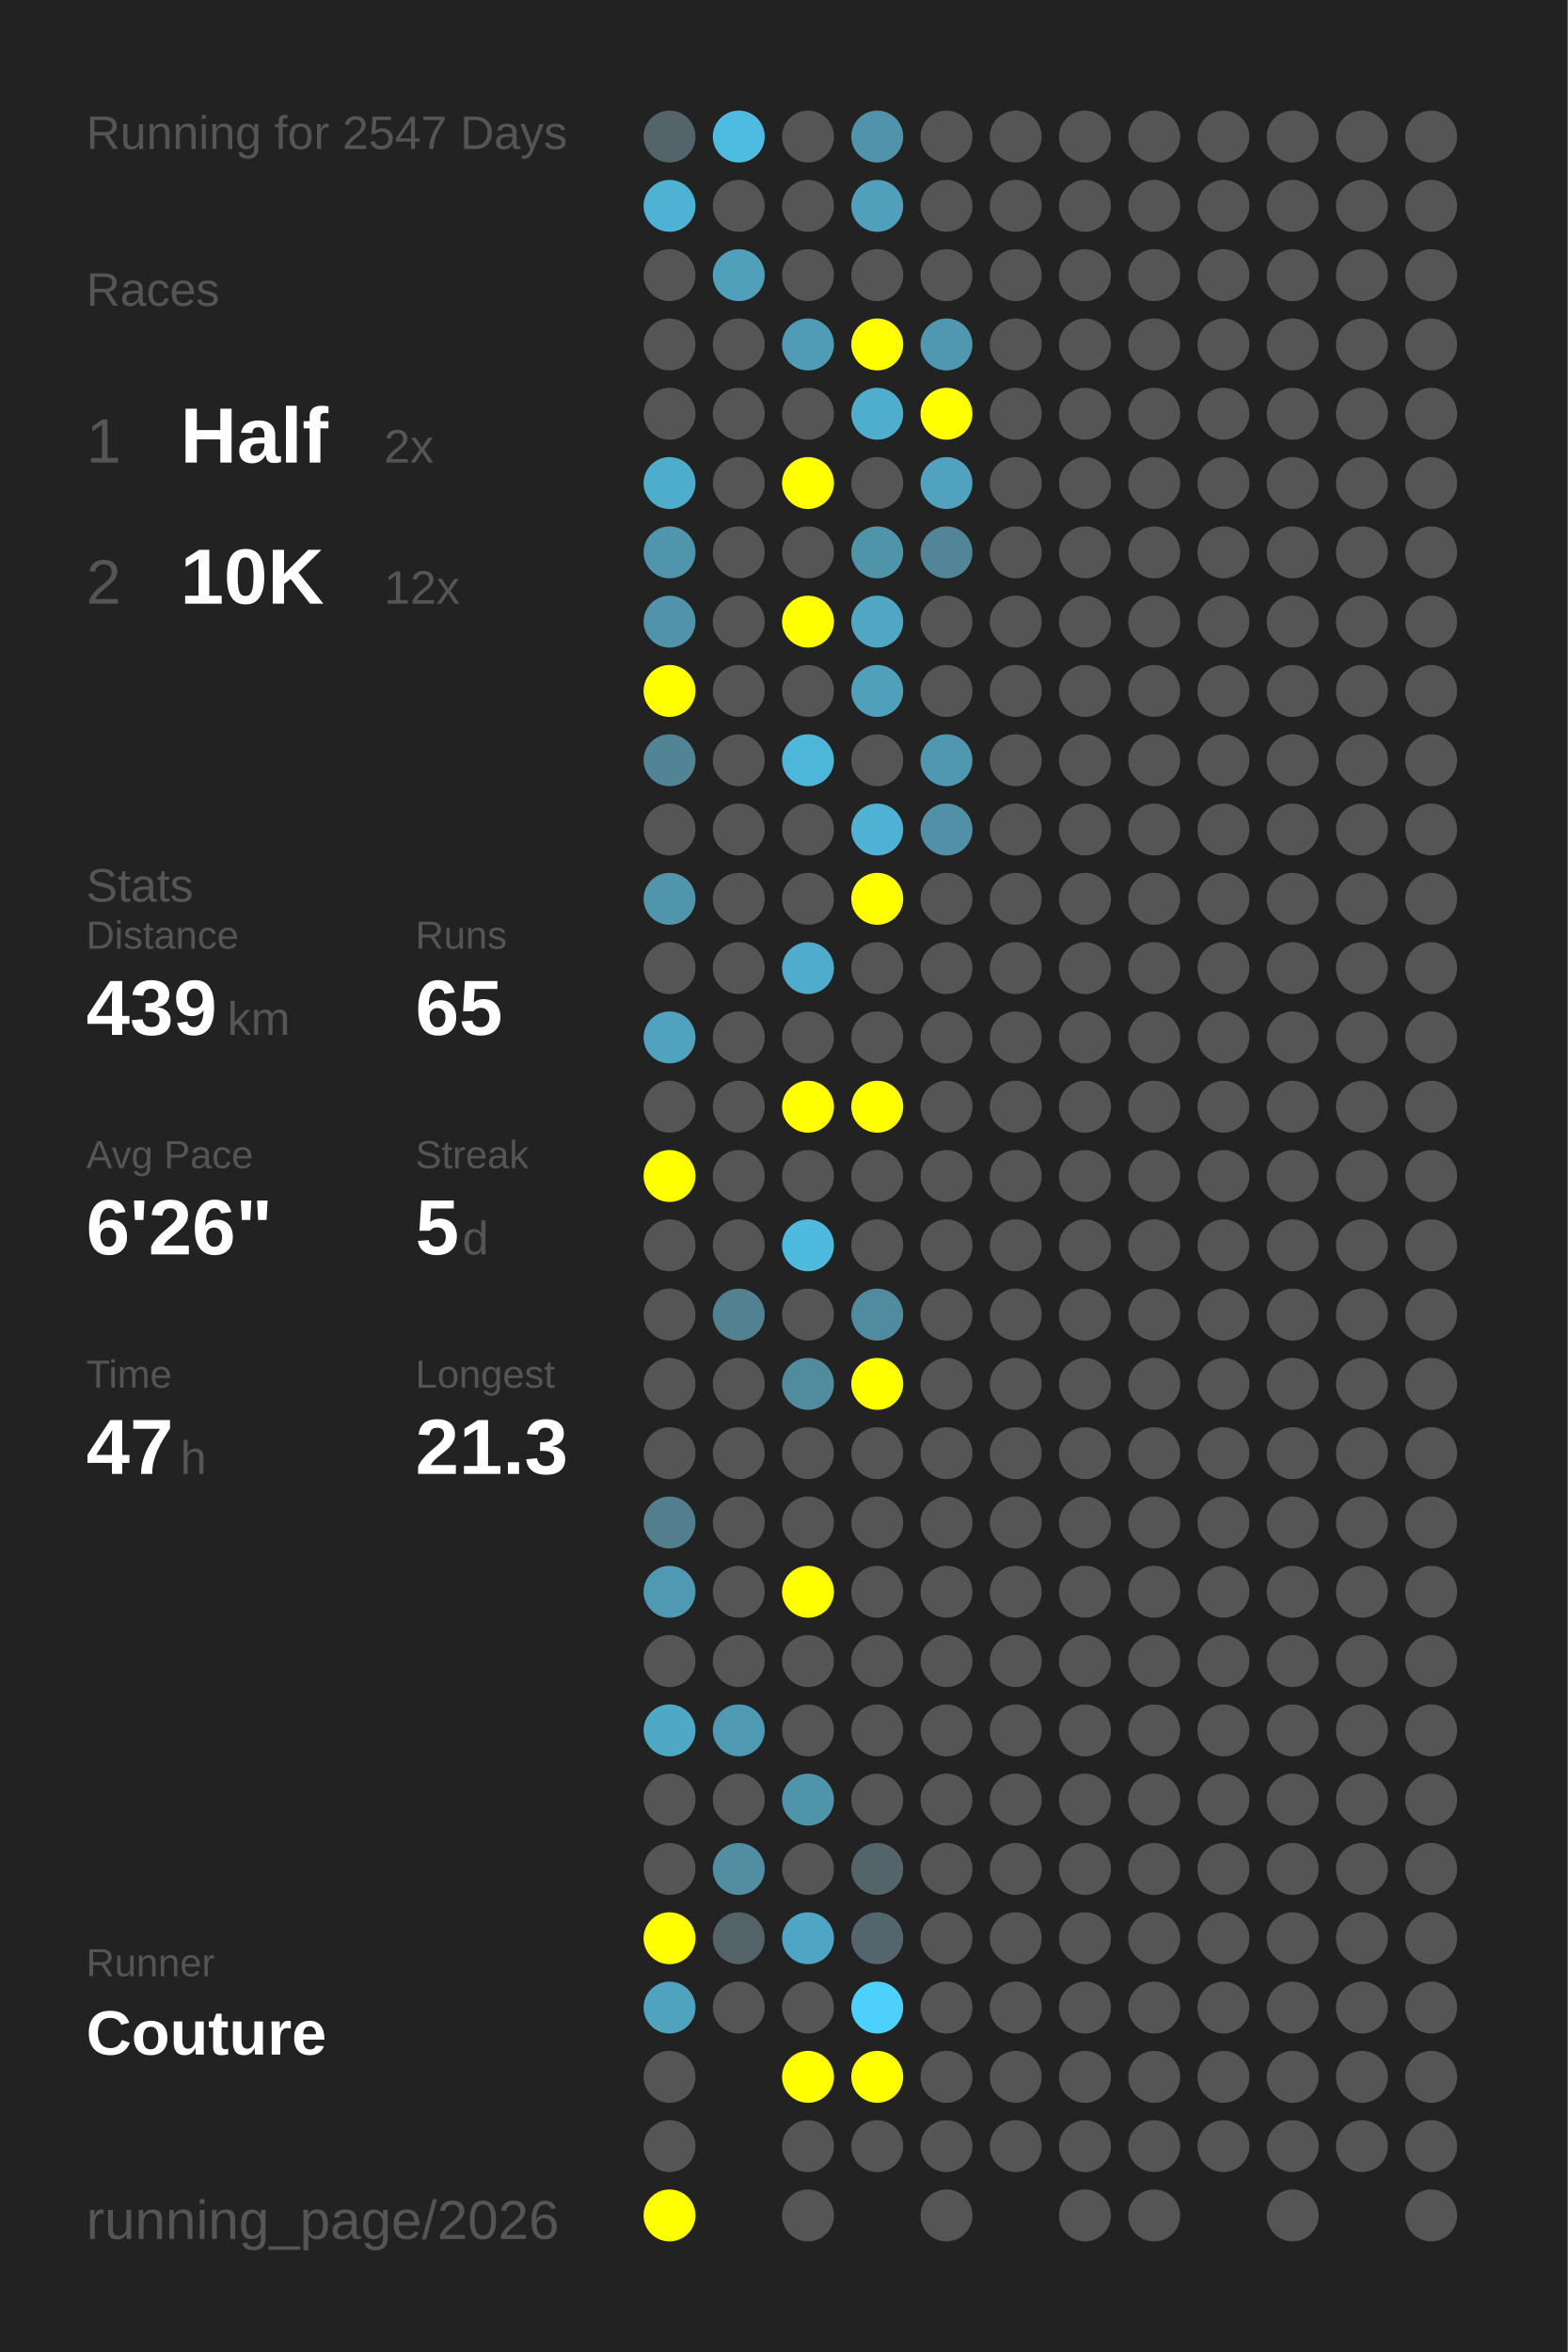
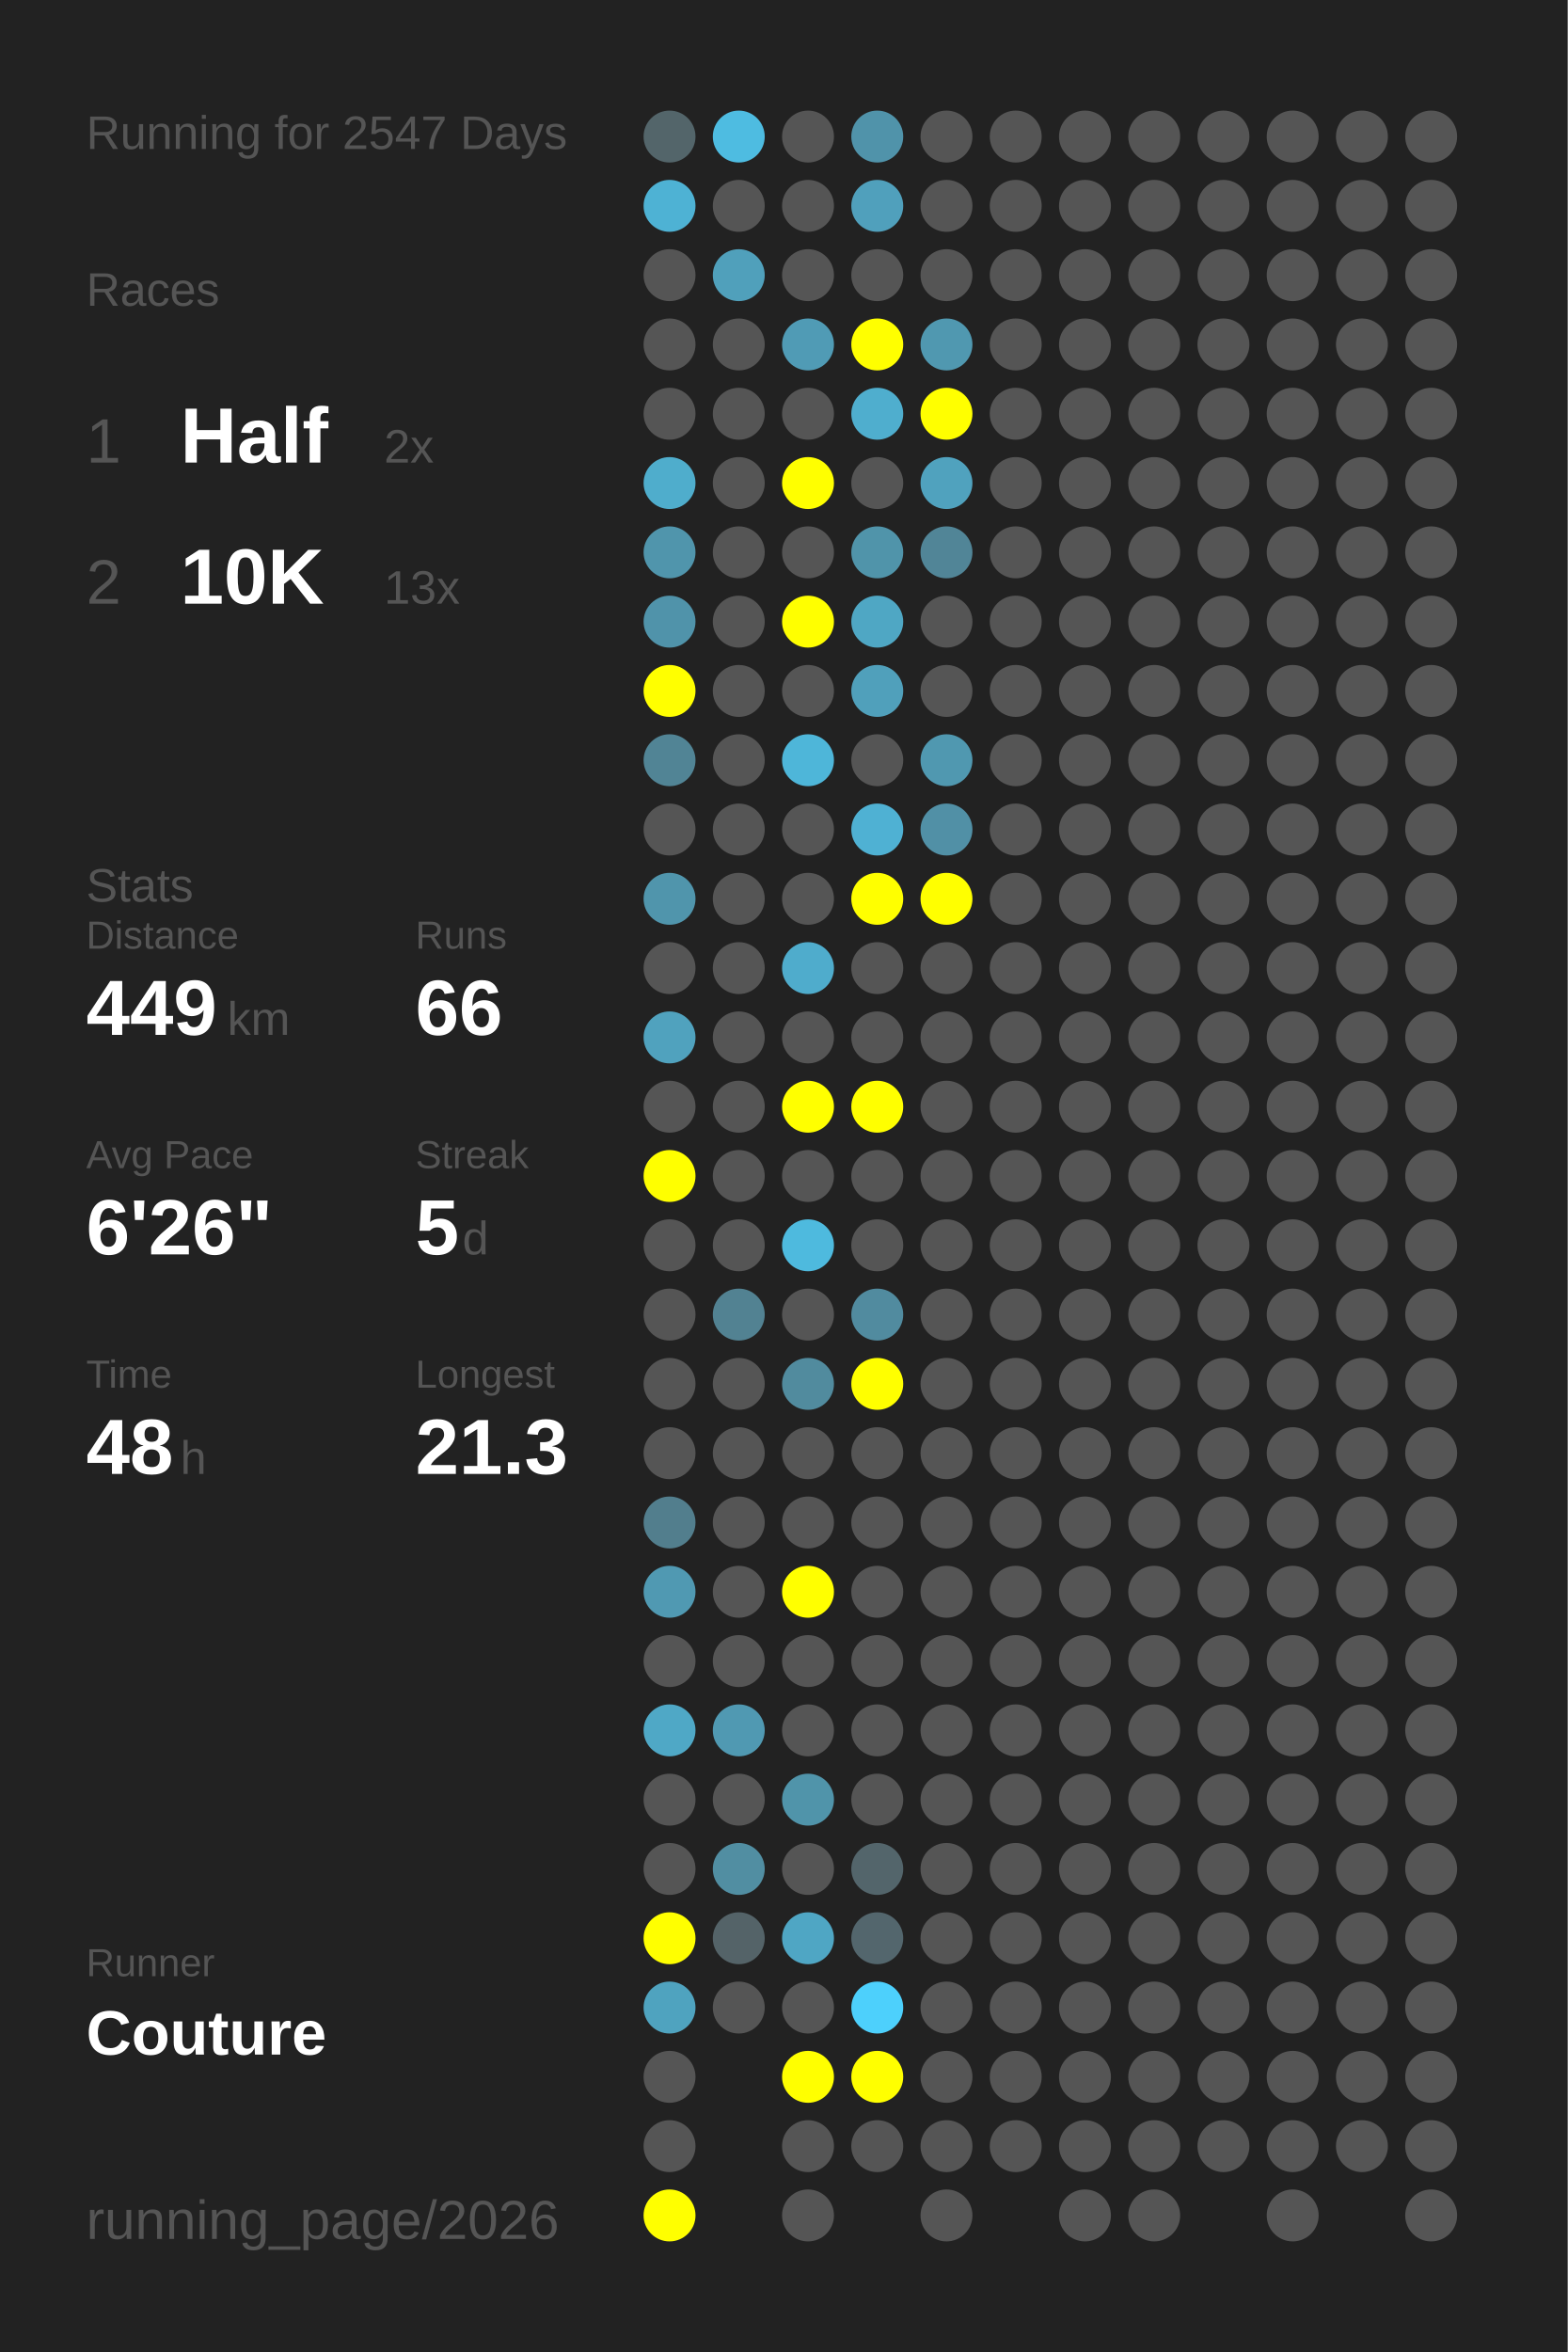
<svg xmlns="http://www.w3.org/2000/svg" baseProfile="full" height="300mm" version="1.1" viewBox="0,0,200,300" width="200mm">
  <defs />
  <rect fill="#222222" height="300" width="200" x="0" y="0" />
  <text fill="#555555" style="font-size:6px; font-family:Arial;" x="11" y="19">Running for 2547 Days</text>
  <text fill="#555555" style="font-size:6px; font-family:Arial;" x="11" y="39">Races</text>
  <text fill="#555555" style="font-size:8px; font-family:Arial;" x="11" y="59">1</text>
  <text fill="#FFFFFF" style="font-size:10px; font-family:Arial; font-weight:bold;" x="23" y="59">Half</text>
  <text fill="#555555" style="font-size:6px; font-family:Arial;" x="49" y="59">2x</text>
  <text fill="#555555" style="font-size:8px; font-family:Arial;" x="11" y="77">2</text>
  <text fill="#FFFFFF" style="font-size:10px; font-family:Arial; font-weight:bold;" x="23" y="77">10K</text>
-   <text fill="#555555" style="font-size:6px; font-family:Arial;" x="49" y="77">12x</text>
+   <text fill="#555555" style="font-size:6px; font-family:Arial;" x="49" y="77">13x</text>
  <text fill="#555555" style="font-size:6px; font-family:Arial;" x="11" y="115">Stats</text>
  <text fill="#555555" style="font-size:5px; font-family:Arial;" x="11" y="121">Distance</text>
-   <text fill="#FFFFFF" style="font-size:10px; font-family:Arial; font-weight:bold;" x="11" y="132">439</text>
+   <text fill="#FFFFFF" style="font-size:10px; font-family:Arial; font-weight:bold;" x="11" y="132">449</text>
  <text fill="#555555" style="font-size:6px; font-family:Arial;" x="29" y="132">km</text>
  <text fill="#555555" style="font-size:5px; font-family:Arial;" x="53" y="121">Runs</text>
-   <text fill="#FFFFFF" style="font-size:10px; font-family:Arial; font-weight:bold;" x="53" y="132">65</text>
+   <text fill="#FFFFFF" style="font-size:10px; font-family:Arial; font-weight:bold;" x="53" y="132">66</text>
  <text fill="#555555" style="font-size:5px; font-family:Arial;" x="11" y="149">Avg Pace</text>
  <text fill="#FFFFFF" style="font-size:10px; font-family:Arial; font-weight:bold;" x="11" y="160">6'26"</text>
  <text fill="#555555" style="font-size:5px; font-family:Arial;" x="53" y="149">Streak</text>
  <text fill="#FFFFFF" style="font-size:10px; font-family:Arial; font-weight:bold;" x="53" y="160">5</text>
  <text fill="#555555" style="font-size:6px; font-family:Arial;" x="59" y="160">d</text>
  <text fill="#555555" style="font-size:5px; font-family:Arial;" x="11" y="177">Time</text>
-   <text fill="#FFFFFF" style="font-size:10px; font-family:Arial; font-weight:bold;" x="11" y="188">47</text>
+   <text fill="#FFFFFF" style="font-size:10px; font-family:Arial; font-weight:bold;" x="11" y="188">48</text>
  <text fill="#555555" style="font-size:6px; font-family:Arial;" x="23" y="188">h</text>
  <text fill="#555555" style="font-size:5px; font-family:Arial;" x="53" y="177">Longest</text>
  <text fill="#FFFFFF" style="font-size:10px; font-family:Arial; font-weight:bold;" x="53" y="188">21.3</text>
  <text fill="#555555" style="font-size:5px; font-family:Arial;" x="11" y="252.065">Runner</text>
  <text fill="#FFFFFF" style="font-size:8px; font-family:Arial; font-weight:bold;" x="11" y="262.065">Couture</text>
  <text fill="#555555" style="font-size:7px; font-family:Arial;" x="11" y="285.581">running_page/2026</text>
  <circle cx="85.417" cy="17.419" fill="#53656a" r="3.312" />
  <circle cx="85.417" cy="26.258" fill="#4eb2d4" r="3.312" />
  <circle cx="85.417" cy="35.097" fill="#555555" r="3.312" />
  <circle cx="85.417" cy="43.935" fill="#555555" r="3.312" />
  <circle cx="85.417" cy="52.774" fill="#555555" r="3.312" />
  <circle cx="85.417" cy="61.613" fill="#4fadcc" r="3.312" />
  <circle cx="85.417" cy="70.452" fill="#5095ac" r="3.312" />
  <circle cx="85.417" cy="79.29" fill="#5093aa" r="3.312" />
  <circle cx="85.417" cy="88.129" fill="#FFFF00" r="3.312" />
  <circle cx="85.417" cy="96.968" fill="#518495" r="3.312" />
  <circle cx="85.417" cy="105.806" fill="#555555" r="3.312" />
  <circle cx="85.417" cy="114.645" fill="#5095ac" r="3.312" />
  <circle cx="85.417" cy="123.484" fill="#555555" r="3.312" />
  <circle cx="85.417" cy="132.323" fill="#50a2be" r="3.312" />
  <circle cx="85.417" cy="141.161" fill="#555555" r="3.312" />
  <circle cx="85.417" cy="150" fill="#FFFF00" r="3.312" />
  <circle cx="85.417" cy="158.839" fill="#555555" r="3.312" />
  <circle cx="85.417" cy="167.677" fill="#555555" r="3.312" />
  <circle cx="85.417" cy="176.516" fill="#555555" r="3.312" />
  <circle cx="85.417" cy="185.355" fill="#555555" r="3.312" />
  <circle cx="85.417" cy="194.194" fill="#527e8d" r="3.312" />
  <circle cx="85.417" cy="203.032" fill="#5099b2" r="3.312" />
  <circle cx="85.417" cy="211.871" fill="#555555" r="3.312" />
  <circle cx="85.417" cy="220.71" fill="#4fa8c6" r="3.312" />
  <circle cx="85.417" cy="229.548" fill="#555555" r="3.312" />
  <circle cx="85.417" cy="238.387" fill="#555555" r="3.312" />
  <circle cx="85.417" cy="247.226" fill="#FFFF00" r="3.312" />
  <circle cx="85.417" cy="256.065" fill="#4fa3bf" r="3.312" />
  <circle cx="85.417" cy="264.903" fill="#555555" r="3.312" />
  <circle cx="85.417" cy="273.742" fill="#555555" r="3.312" />
  <circle cx="85.417" cy="282.581" fill="#FFFF00" r="3.312" />
  <circle cx="94.25" cy="17.419" fill="#4ebce1" r="3.312" />
  <circle cx="94.25" cy="26.258" fill="#555555" r="3.312" />
  <circle cx="94.25" cy="35.097" fill="#50a0bb" r="3.312" />
  <circle cx="94.25" cy="43.935" fill="#555555" r="3.312" />
  <circle cx="94.25" cy="52.774" fill="#555555" r="3.312" />
  <circle cx="94.25" cy="61.613" fill="#555555" r="3.312" />
  <circle cx="94.25" cy="70.452" fill="#555555" r="3.312" />
  <circle cx="94.25" cy="79.29" fill="#555555" r="3.312" />
  <circle cx="94.25" cy="88.129" fill="#555555" r="3.312" />
  <circle cx="94.25" cy="96.968" fill="#555555" r="3.312" />
  <circle cx="94.25" cy="105.806" fill="#555555" r="3.312" />
  <circle cx="94.25" cy="114.645" fill="#555555" r="3.312" />
  <circle cx="94.25" cy="123.484" fill="#555555" r="3.312" />
  <circle cx="94.25" cy="132.323" fill="#555555" r="3.312" />
  <circle cx="94.25" cy="141.161" fill="#555555" r="3.312" />
  <circle cx="94.25" cy="150" fill="#555555" r="3.312" />
  <circle cx="94.25" cy="158.839" fill="#555555" r="3.312" />
  <circle cx="94.25" cy="167.677" fill="#528292" r="3.312" />
  <circle cx="94.25" cy="176.516" fill="#555555" r="3.312" />
  <circle cx="94.25" cy="185.355" fill="#555555" r="3.312" />
  <circle cx="94.25" cy="194.194" fill="#555555" r="3.312" />
  <circle cx="94.25" cy="203.032" fill="#555555" r="3.312" />
  <circle cx="94.25" cy="211.871" fill="#555555" r="3.312" />
  <circle cx="94.25" cy="220.71" fill="#5099b2" r="3.312" />
  <circle cx="94.25" cy="229.548" fill="#555555" r="3.312" />
  <circle cx="94.25" cy="238.387" fill="#518ea2" r="3.312" />
  <circle cx="94.25" cy="247.226" fill="#546368" r="3.312" />
  <circle cx="94.25" cy="256.065" fill="#555555" r="3.312" />
  <circle cx="103.083" cy="17.419" fill="#555555" r="3.312" />
  <circle cx="103.083" cy="26.258" fill="#555555" r="3.312" />
  <circle cx="103.083" cy="35.097" fill="#555555" r="3.312" />
  <circle cx="103.083" cy="43.935" fill="#509bb5" r="3.312" />
  <circle cx="103.083" cy="52.774" fill="#555555" r="3.312" />
  <circle cx="103.083" cy="61.613" fill="#FFFF00" r="3.312" />
  <circle cx="103.083" cy="70.452" fill="#555555" r="3.312" />
  <circle cx="103.083" cy="79.29" fill="#FFFF00" r="3.312" />
  <circle cx="103.083" cy="88.129" fill="#555555" r="3.312" />
  <circle cx="103.083" cy="96.968" fill="#4eb6d9" r="3.312" />
  <circle cx="103.083" cy="105.806" fill="#555555" r="3.312" />
  <circle cx="103.083" cy="114.645" fill="#555555" r="3.312" />
  <circle cx="103.083" cy="123.484" fill="#4faccc" r="3.312" />
  <circle cx="103.083" cy="132.323" fill="#555555" r="3.312" />
  <circle cx="103.083" cy="141.161" fill="#FFFF00" r="3.312" />
  <circle cx="103.083" cy="150" fill="#555555" r="3.312" />
  <circle cx="103.083" cy="158.839" fill="#4ebade" r="3.312" />
  <circle cx="103.083" cy="167.677" fill="#555555" r="3.312" />
  <circle cx="103.083" cy="176.516" fill="#518b9e" r="3.312" />
  <circle cx="103.083" cy="185.355" fill="#555555" r="3.312" />
  <circle cx="103.083" cy="194.194" fill="#555555" r="3.312" />
  <circle cx="103.083" cy="203.032" fill="#FFFF00" r="3.312" />
  <circle cx="103.083" cy="211.871" fill="#555555" r="3.312" />
  <circle cx="103.083" cy="220.71" fill="#555555" r="3.312" />
  <circle cx="103.083" cy="229.548" fill="#5094aa" r="3.312" />
  <circle cx="103.083" cy="238.387" fill="#555555" r="3.312" />
  <circle cx="103.083" cy="247.226" fill="#4fa6c4" r="3.312" />
  <circle cx="103.083" cy="256.065" fill="#555555" r="3.312" />
  <circle cx="103.083" cy="264.903" fill="#FFFF00" r="3.312" />
  <circle cx="103.083" cy="273.742" fill="#555555" r="3.312" />
  <circle cx="103.083" cy="282.581" fill="#555555" r="3.312" />
  <circle cx="111.917" cy="17.419" fill="#5093aa" r="3.312" />
  <circle cx="111.917" cy="26.258" fill="#50a0bc" r="3.312" />
  <circle cx="111.917" cy="35.097" fill="#555555" r="3.312" />
  <circle cx="111.917" cy="43.935" fill="#FFFF00" r="3.312" />
  <circle cx="111.917" cy="52.774" fill="#4faece" r="3.312" />
  <circle cx="111.917" cy="61.613" fill="#555555" r="3.312" />
  <circle cx="111.917" cy="70.452" fill="#5094aa" r="3.312" />
  <circle cx="111.917" cy="79.29" fill="#4fa7c4" r="3.312" />
  <circle cx="111.917" cy="88.129" fill="#50a0bb" r="3.312" />
  <circle cx="111.917" cy="96.968" fill="#555555" r="3.312" />
  <circle cx="111.917" cy="105.806" fill="#4fb1d3" r="3.312" />
  <circle cx="111.917" cy="114.645" fill="#FFFF00" r="3.312" />
  <circle cx="111.917" cy="123.484" fill="#555555" r="3.312" />
  <circle cx="111.917" cy="132.323" fill="#555555" r="3.312" />
  <circle cx="111.917" cy="141.161" fill="#FFFF00" r="3.312" />
  <circle cx="111.917" cy="150" fill="#555555" r="3.312" />
  <circle cx="111.917" cy="158.839" fill="#555555" r="3.312" />
  <circle cx="111.917" cy="167.677" fill="#518b9f" r="3.312" />
  <circle cx="111.917" cy="176.516" fill="#FFFF00" r="3.312" />
  <circle cx="111.917" cy="185.355" fill="#555555" r="3.312" />
  <circle cx="111.917" cy="194.194" fill="#555555" r="3.312" />
  <circle cx="111.917" cy="203.032" fill="#555555" r="3.312" />
  <circle cx="111.917" cy="211.871" fill="#555555" r="3.312" />
  <circle cx="111.917" cy="220.71" fill="#555555" r="3.312" />
  <circle cx="111.917" cy="229.548" fill="#555555" r="3.312" />
  <circle cx="111.917" cy="238.387" fill="#53656b" r="3.312" />
  <circle cx="111.917" cy="247.226" fill="#53666d" r="3.312" />
  <circle cx="111.917" cy="256.065" fill="#4dd0fc" r="3.312" />
  <circle cx="111.917" cy="264.903" fill="#FFFF00" r="3.312" />
  <circle cx="111.917" cy="273.742" fill="#555555" r="3.312" />
  <circle cx="120.75" cy="17.419" fill="#555555" r="3.312" />
  <circle cx="120.75" cy="26.258" fill="#555555" r="3.312" />
  <circle cx="120.75" cy="35.097" fill="#555555" r="3.312" />
  <circle cx="120.75" cy="43.935" fill="#5098b0" r="3.312" />
  <circle cx="120.75" cy="52.774" fill="#FFFF00" r="3.312" />
  <circle cx="120.75" cy="61.613" fill="#50a2be" r="3.312" />
  <circle cx="120.75" cy="70.452" fill="#518597" r="3.312" />
  <circle cx="120.75" cy="79.29" fill="#555555" r="3.312" />
  <circle cx="120.75" cy="88.129" fill="#555555" r="3.312" />
  <circle cx="120.75" cy="96.968" fill="#5098b0" r="3.312" />
  <circle cx="120.75" cy="105.806" fill="#5190a6" r="3.312" />
-   <circle cx="120.75" cy="114.645" fill="#555555" r="3.312" />
+   <circle cx="120.75" cy="114.645" fill="#FFFF00" r="3.312" />
  <circle cx="120.75" cy="123.484" fill="#555555" r="3.312" />
  <circle cx="120.75" cy="132.323" fill="#555555" r="3.312" />
  <circle cx="120.75" cy="141.161" fill="#555555" r="3.312" />
  <circle cx="120.75" cy="150" fill="#555555" r="3.312" />
  <circle cx="120.75" cy="158.839" fill="#555555" r="3.312" />
  <circle cx="120.75" cy="167.677" fill="#555555" r="3.312" />
  <circle cx="120.75" cy="176.516" fill="#555555" r="3.312" />
  <circle cx="120.75" cy="185.355" fill="#555555" r="3.312" />
  <circle cx="120.75" cy="194.194" fill="#555555" r="3.312" />
  <circle cx="120.75" cy="203.032" fill="#555555" r="3.312" />
  <circle cx="120.75" cy="211.871" fill="#555555" r="3.312" />
  <circle cx="120.75" cy="220.71" fill="#555555" r="3.312" />
  <circle cx="120.75" cy="229.548" fill="#555555" r="3.312" />
  <circle cx="120.75" cy="238.387" fill="#555555" r="3.312" />
  <circle cx="120.75" cy="247.226" fill="#555555" r="3.312" />
  <circle cx="120.75" cy="256.065" fill="#555555" r="3.312" />
  <circle cx="120.75" cy="264.903" fill="#555555" r="3.312" />
  <circle cx="120.75" cy="273.742" fill="#555555" r="3.312" />
  <circle cx="120.75" cy="282.581" fill="#555555" r="3.312" />
  <circle cx="129.583" cy="17.419" fill="#555555" r="3.312" />
  <circle cx="129.583" cy="26.258" fill="#555555" r="3.312" />
  <circle cx="129.583" cy="35.097" fill="#555555" r="3.312" />
  <circle cx="129.583" cy="43.935" fill="#555555" r="3.312" />
  <circle cx="129.583" cy="52.774" fill="#555555" r="3.312" />
  <circle cx="129.583" cy="61.613" fill="#555555" r="3.312" />
  <circle cx="129.583" cy="70.452" fill="#555555" r="3.312" />
  <circle cx="129.583" cy="79.29" fill="#555555" r="3.312" />
  <circle cx="129.583" cy="88.129" fill="#555555" r="3.312" />
  <circle cx="129.583" cy="96.968" fill="#555555" r="3.312" />
  <circle cx="129.583" cy="105.806" fill="#555555" r="3.312" />
  <circle cx="129.583" cy="114.645" fill="#555555" r="3.312" />
  <circle cx="129.583" cy="123.484" fill="#555555" r="3.312" />
  <circle cx="129.583" cy="132.323" fill="#555555" r="3.312" />
  <circle cx="129.583" cy="141.161" fill="#555555" r="3.312" />
  <circle cx="129.583" cy="150" fill="#555555" r="3.312" />
  <circle cx="129.583" cy="158.839" fill="#555555" r="3.312" />
  <circle cx="129.583" cy="167.677" fill="#555555" r="3.312" />
  <circle cx="129.583" cy="176.516" fill="#555555" r="3.312" />
  <circle cx="129.583" cy="185.355" fill="#555555" r="3.312" />
  <circle cx="129.583" cy="194.194" fill="#555555" r="3.312" />
  <circle cx="129.583" cy="203.032" fill="#555555" r="3.312" />
  <circle cx="129.583" cy="211.871" fill="#555555" r="3.312" />
  <circle cx="129.583" cy="220.71" fill="#555555" r="3.312" />
  <circle cx="129.583" cy="229.548" fill="#555555" r="3.312" />
  <circle cx="129.583" cy="238.387" fill="#555555" r="3.312" />
  <circle cx="129.583" cy="247.226" fill="#555555" r="3.312" />
  <circle cx="129.583" cy="256.065" fill="#555555" r="3.312" />
  <circle cx="129.583" cy="264.903" fill="#555555" r="3.312" />
  <circle cx="129.583" cy="273.742" fill="#555555" r="3.312" />
  <circle cx="138.417" cy="17.419" fill="#555555" r="3.312" />
  <circle cx="138.417" cy="26.258" fill="#555555" r="3.312" />
  <circle cx="138.417" cy="35.097" fill="#555555" r="3.312" />
  <circle cx="138.417" cy="43.935" fill="#555555" r="3.312" />
  <circle cx="138.417" cy="52.774" fill="#555555" r="3.312" />
  <circle cx="138.417" cy="61.613" fill="#555555" r="3.312" />
  <circle cx="138.417" cy="70.452" fill="#555555" r="3.312" />
  <circle cx="138.417" cy="79.29" fill="#555555" r="3.312" />
  <circle cx="138.417" cy="88.129" fill="#555555" r="3.312" />
  <circle cx="138.417" cy="96.968" fill="#555555" r="3.312" />
  <circle cx="138.417" cy="105.806" fill="#555555" r="3.312" />
  <circle cx="138.417" cy="114.645" fill="#555555" r="3.312" />
  <circle cx="138.417" cy="123.484" fill="#555555" r="3.312" />
  <circle cx="138.417" cy="132.323" fill="#555555" r="3.312" />
  <circle cx="138.417" cy="141.161" fill="#555555" r="3.312" />
  <circle cx="138.417" cy="150" fill="#555555" r="3.312" />
  <circle cx="138.417" cy="158.839" fill="#555555" r="3.312" />
  <circle cx="138.417" cy="167.677" fill="#555555" r="3.312" />
  <circle cx="138.417" cy="176.516" fill="#555555" r="3.312" />
  <circle cx="138.417" cy="185.355" fill="#555555" r="3.312" />
  <circle cx="138.417" cy="194.194" fill="#555555" r="3.312" />
  <circle cx="138.417" cy="203.032" fill="#555555" r="3.312" />
  <circle cx="138.417" cy="211.871" fill="#555555" r="3.312" />
  <circle cx="138.417" cy="220.71" fill="#555555" r="3.312" />
  <circle cx="138.417" cy="229.548" fill="#555555" r="3.312" />
  <circle cx="138.417" cy="238.387" fill="#555555" r="3.312" />
  <circle cx="138.417" cy="247.226" fill="#555555" r="3.312" />
  <circle cx="138.417" cy="256.065" fill="#555555" r="3.312" />
  <circle cx="138.417" cy="264.903" fill="#555555" r="3.312" />
  <circle cx="138.417" cy="273.742" fill="#555555" r="3.312" />
  <circle cx="138.417" cy="282.581" fill="#555555" r="3.312" />
  <circle cx="147.25" cy="17.419" fill="#555555" r="3.312" />
  <circle cx="147.25" cy="26.258" fill="#555555" r="3.312" />
  <circle cx="147.25" cy="35.097" fill="#555555" r="3.312" />
  <circle cx="147.25" cy="43.935" fill="#555555" r="3.312" />
  <circle cx="147.25" cy="52.774" fill="#555555" r="3.312" />
  <circle cx="147.25" cy="61.613" fill="#555555" r="3.312" />
  <circle cx="147.25" cy="70.452" fill="#555555" r="3.312" />
  <circle cx="147.25" cy="79.29" fill="#555555" r="3.312" />
  <circle cx="147.25" cy="88.129" fill="#555555" r="3.312" />
  <circle cx="147.25" cy="96.968" fill="#555555" r="3.312" />
  <circle cx="147.25" cy="105.806" fill="#555555" r="3.312" />
  <circle cx="147.25" cy="114.645" fill="#555555" r="3.312" />
  <circle cx="147.25" cy="123.484" fill="#555555" r="3.312" />
  <circle cx="147.25" cy="132.323" fill="#555555" r="3.312" />
  <circle cx="147.25" cy="141.161" fill="#555555" r="3.312" />
  <circle cx="147.25" cy="150" fill="#555555" r="3.312" />
  <circle cx="147.25" cy="158.839" fill="#555555" r="3.312" />
  <circle cx="147.25" cy="167.677" fill="#555555" r="3.312" />
  <circle cx="147.25" cy="176.516" fill="#555555" r="3.312" />
  <circle cx="147.25" cy="185.355" fill="#555555" r="3.312" />
  <circle cx="147.25" cy="194.194" fill="#555555" r="3.312" />
  <circle cx="147.25" cy="203.032" fill="#555555" r="3.312" />
  <circle cx="147.25" cy="211.871" fill="#555555" r="3.312" />
  <circle cx="147.25" cy="220.71" fill="#555555" r="3.312" />
  <circle cx="147.25" cy="229.548" fill="#555555" r="3.312" />
  <circle cx="147.25" cy="238.387" fill="#555555" r="3.312" />
  <circle cx="147.25" cy="247.226" fill="#555555" r="3.312" />
  <circle cx="147.25" cy="256.065" fill="#555555" r="3.312" />
  <circle cx="147.25" cy="264.903" fill="#555555" r="3.312" />
  <circle cx="147.25" cy="273.742" fill="#555555" r="3.312" />
  <circle cx="147.25" cy="282.581" fill="#555555" r="3.312" />
  <circle cx="156.083" cy="17.419" fill="#555555" r="3.312" />
  <circle cx="156.083" cy="26.258" fill="#555555" r="3.312" />
  <circle cx="156.083" cy="35.097" fill="#555555" r="3.312" />
  <circle cx="156.083" cy="43.935" fill="#555555" r="3.312" />
  <circle cx="156.083" cy="52.774" fill="#555555" r="3.312" />
  <circle cx="156.083" cy="61.613" fill="#555555" r="3.312" />
  <circle cx="156.083" cy="70.452" fill="#555555" r="3.312" />
  <circle cx="156.083" cy="79.29" fill="#555555" r="3.312" />
  <circle cx="156.083" cy="88.129" fill="#555555" r="3.312" />
  <circle cx="156.083" cy="96.968" fill="#555555" r="3.312" />
  <circle cx="156.083" cy="105.806" fill="#555555" r="3.312" />
  <circle cx="156.083" cy="114.645" fill="#555555" r="3.312" />
  <circle cx="156.083" cy="123.484" fill="#555555" r="3.312" />
  <circle cx="156.083" cy="132.323" fill="#555555" r="3.312" />
  <circle cx="156.083" cy="141.161" fill="#555555" r="3.312" />
  <circle cx="156.083" cy="150" fill="#555555" r="3.312" />
  <circle cx="156.083" cy="158.839" fill="#555555" r="3.312" />
  <circle cx="156.083" cy="167.677" fill="#555555" r="3.312" />
  <circle cx="156.083" cy="176.516" fill="#555555" r="3.312" />
  <circle cx="156.083" cy="185.355" fill="#555555" r="3.312" />
  <circle cx="156.083" cy="194.194" fill="#555555" r="3.312" />
  <circle cx="156.083" cy="203.032" fill="#555555" r="3.312" />
  <circle cx="156.083" cy="211.871" fill="#555555" r="3.312" />
  <circle cx="156.083" cy="220.71" fill="#555555" r="3.312" />
  <circle cx="156.083" cy="229.548" fill="#555555" r="3.312" />
  <circle cx="156.083" cy="238.387" fill="#555555" r="3.312" />
  <circle cx="156.083" cy="247.226" fill="#555555" r="3.312" />
  <circle cx="156.083" cy="256.065" fill="#555555" r="3.312" />
  <circle cx="156.083" cy="264.903" fill="#555555" r="3.312" />
  <circle cx="156.083" cy="273.742" fill="#555555" r="3.312" />
  <circle cx="164.917" cy="17.419" fill="#555555" r="3.312" />
  <circle cx="164.917" cy="26.258" fill="#555555" r="3.312" />
  <circle cx="164.917" cy="35.097" fill="#555555" r="3.312" />
  <circle cx="164.917" cy="43.935" fill="#555555" r="3.312" />
  <circle cx="164.917" cy="52.774" fill="#555555" r="3.312" />
  <circle cx="164.917" cy="61.613" fill="#555555" r="3.312" />
  <circle cx="164.917" cy="70.452" fill="#555555" r="3.312" />
  <circle cx="164.917" cy="79.29" fill="#555555" r="3.312" />
  <circle cx="164.917" cy="88.129" fill="#555555" r="3.312" />
  <circle cx="164.917" cy="96.968" fill="#555555" r="3.312" />
  <circle cx="164.917" cy="105.806" fill="#555555" r="3.312" />
  <circle cx="164.917" cy="114.645" fill="#555555" r="3.312" />
  <circle cx="164.917" cy="123.484" fill="#555555" r="3.312" />
  <circle cx="164.917" cy="132.323" fill="#555555" r="3.312" />
  <circle cx="164.917" cy="141.161" fill="#555555" r="3.312" />
  <circle cx="164.917" cy="150" fill="#555555" r="3.312" />
  <circle cx="164.917" cy="158.839" fill="#555555" r="3.312" />
  <circle cx="164.917" cy="167.677" fill="#555555" r="3.312" />
  <circle cx="164.917" cy="176.516" fill="#555555" r="3.312" />
  <circle cx="164.917" cy="185.355" fill="#555555" r="3.312" />
  <circle cx="164.917" cy="194.194" fill="#555555" r="3.312" />
  <circle cx="164.917" cy="203.032" fill="#555555" r="3.312" />
  <circle cx="164.917" cy="211.871" fill="#555555" r="3.312" />
  <circle cx="164.917" cy="220.71" fill="#555555" r="3.312" />
  <circle cx="164.917" cy="229.548" fill="#555555" r="3.312" />
  <circle cx="164.917" cy="238.387" fill="#555555" r="3.312" />
  <circle cx="164.917" cy="247.226" fill="#555555" r="3.312" />
  <circle cx="164.917" cy="256.065" fill="#555555" r="3.312" />
  <circle cx="164.917" cy="264.903" fill="#555555" r="3.312" />
  <circle cx="164.917" cy="273.742" fill="#555555" r="3.312" />
  <circle cx="164.917" cy="282.581" fill="#555555" r="3.312" />
  <circle cx="173.75" cy="17.419" fill="#555555" r="3.312" />
  <circle cx="173.75" cy="26.258" fill="#555555" r="3.312" />
  <circle cx="173.75" cy="35.097" fill="#555555" r="3.312" />
  <circle cx="173.75" cy="43.935" fill="#555555" r="3.312" />
  <circle cx="173.75" cy="52.774" fill="#555555" r="3.312" />
  <circle cx="173.75" cy="61.613" fill="#555555" r="3.312" />
  <circle cx="173.75" cy="70.452" fill="#555555" r="3.312" />
  <circle cx="173.75" cy="79.29" fill="#555555" r="3.312" />
  <circle cx="173.75" cy="88.129" fill="#555555" r="3.312" />
  <circle cx="173.75" cy="96.968" fill="#555555" r="3.312" />
  <circle cx="173.75" cy="105.806" fill="#555555" r="3.312" />
  <circle cx="173.75" cy="114.645" fill="#555555" r="3.312" />
  <circle cx="173.75" cy="123.484" fill="#555555" r="3.312" />
  <circle cx="173.75" cy="132.323" fill="#555555" r="3.312" />
  <circle cx="173.75" cy="141.161" fill="#555555" r="3.312" />
  <circle cx="173.75" cy="150" fill="#555555" r="3.312" />
  <circle cx="173.75" cy="158.839" fill="#555555" r="3.312" />
  <circle cx="173.75" cy="167.677" fill="#555555" r="3.312" />
  <circle cx="173.75" cy="176.516" fill="#555555" r="3.312" />
  <circle cx="173.75" cy="185.355" fill="#555555" r="3.312" />
  <circle cx="173.75" cy="194.194" fill="#555555" r="3.312" />
  <circle cx="173.75" cy="203.032" fill="#555555" r="3.312" />
  <circle cx="173.75" cy="211.871" fill="#555555" r="3.312" />
  <circle cx="173.75" cy="220.71" fill="#555555" r="3.312" />
  <circle cx="173.75" cy="229.548" fill="#555555" r="3.312" />
  <circle cx="173.75" cy="238.387" fill="#555555" r="3.312" />
  <circle cx="173.75" cy="247.226" fill="#555555" r="3.312" />
  <circle cx="173.75" cy="256.065" fill="#555555" r="3.312" />
  <circle cx="173.75" cy="264.903" fill="#555555" r="3.312" />
  <circle cx="173.75" cy="273.742" fill="#555555" r="3.312" />
  <circle cx="182.583" cy="17.419" fill="#555555" r="3.312" />
  <circle cx="182.583" cy="26.258" fill="#555555" r="3.312" />
  <circle cx="182.583" cy="35.097" fill="#555555" r="3.312" />
  <circle cx="182.583" cy="43.935" fill="#555555" r="3.312" />
  <circle cx="182.583" cy="52.774" fill="#555555" r="3.312" />
  <circle cx="182.583" cy="61.613" fill="#555555" r="3.312" />
  <circle cx="182.583" cy="70.452" fill="#555555" r="3.312" />
  <circle cx="182.583" cy="79.29" fill="#555555" r="3.312" />
  <circle cx="182.583" cy="88.129" fill="#555555" r="3.312" />
  <circle cx="182.583" cy="96.968" fill="#555555" r="3.312" />
  <circle cx="182.583" cy="105.806" fill="#555555" r="3.312" />
  <circle cx="182.583" cy="114.645" fill="#555555" r="3.312" />
  <circle cx="182.583" cy="123.484" fill="#555555" r="3.312" />
  <circle cx="182.583" cy="132.323" fill="#555555" r="3.312" />
  <circle cx="182.583" cy="141.161" fill="#555555" r="3.312" />
  <circle cx="182.583" cy="150" fill="#555555" r="3.312" />
  <circle cx="182.583" cy="158.839" fill="#555555" r="3.312" />
  <circle cx="182.583" cy="167.677" fill="#555555" r="3.312" />
  <circle cx="182.583" cy="176.516" fill="#555555" r="3.312" />
  <circle cx="182.583" cy="185.355" fill="#555555" r="3.312" />
  <circle cx="182.583" cy="194.194" fill="#555555" r="3.312" />
  <circle cx="182.583" cy="203.032" fill="#555555" r="3.312" />
  <circle cx="182.583" cy="211.871" fill="#555555" r="3.312" />
  <circle cx="182.583" cy="220.71" fill="#555555" r="3.312" />
  <circle cx="182.583" cy="229.548" fill="#555555" r="3.312" />
  <circle cx="182.583" cy="238.387" fill="#555555" r="3.312" />
  <circle cx="182.583" cy="247.226" fill="#555555" r="3.312" />
  <circle cx="182.583" cy="256.065" fill="#555555" r="3.312" />
  <circle cx="182.583" cy="264.903" fill="#555555" r="3.312" />
  <circle cx="182.583" cy="273.742" fill="#555555" r="3.312" />
  <circle cx="182.583" cy="282.581" fill="#555555" r="3.312" />
</svg>
